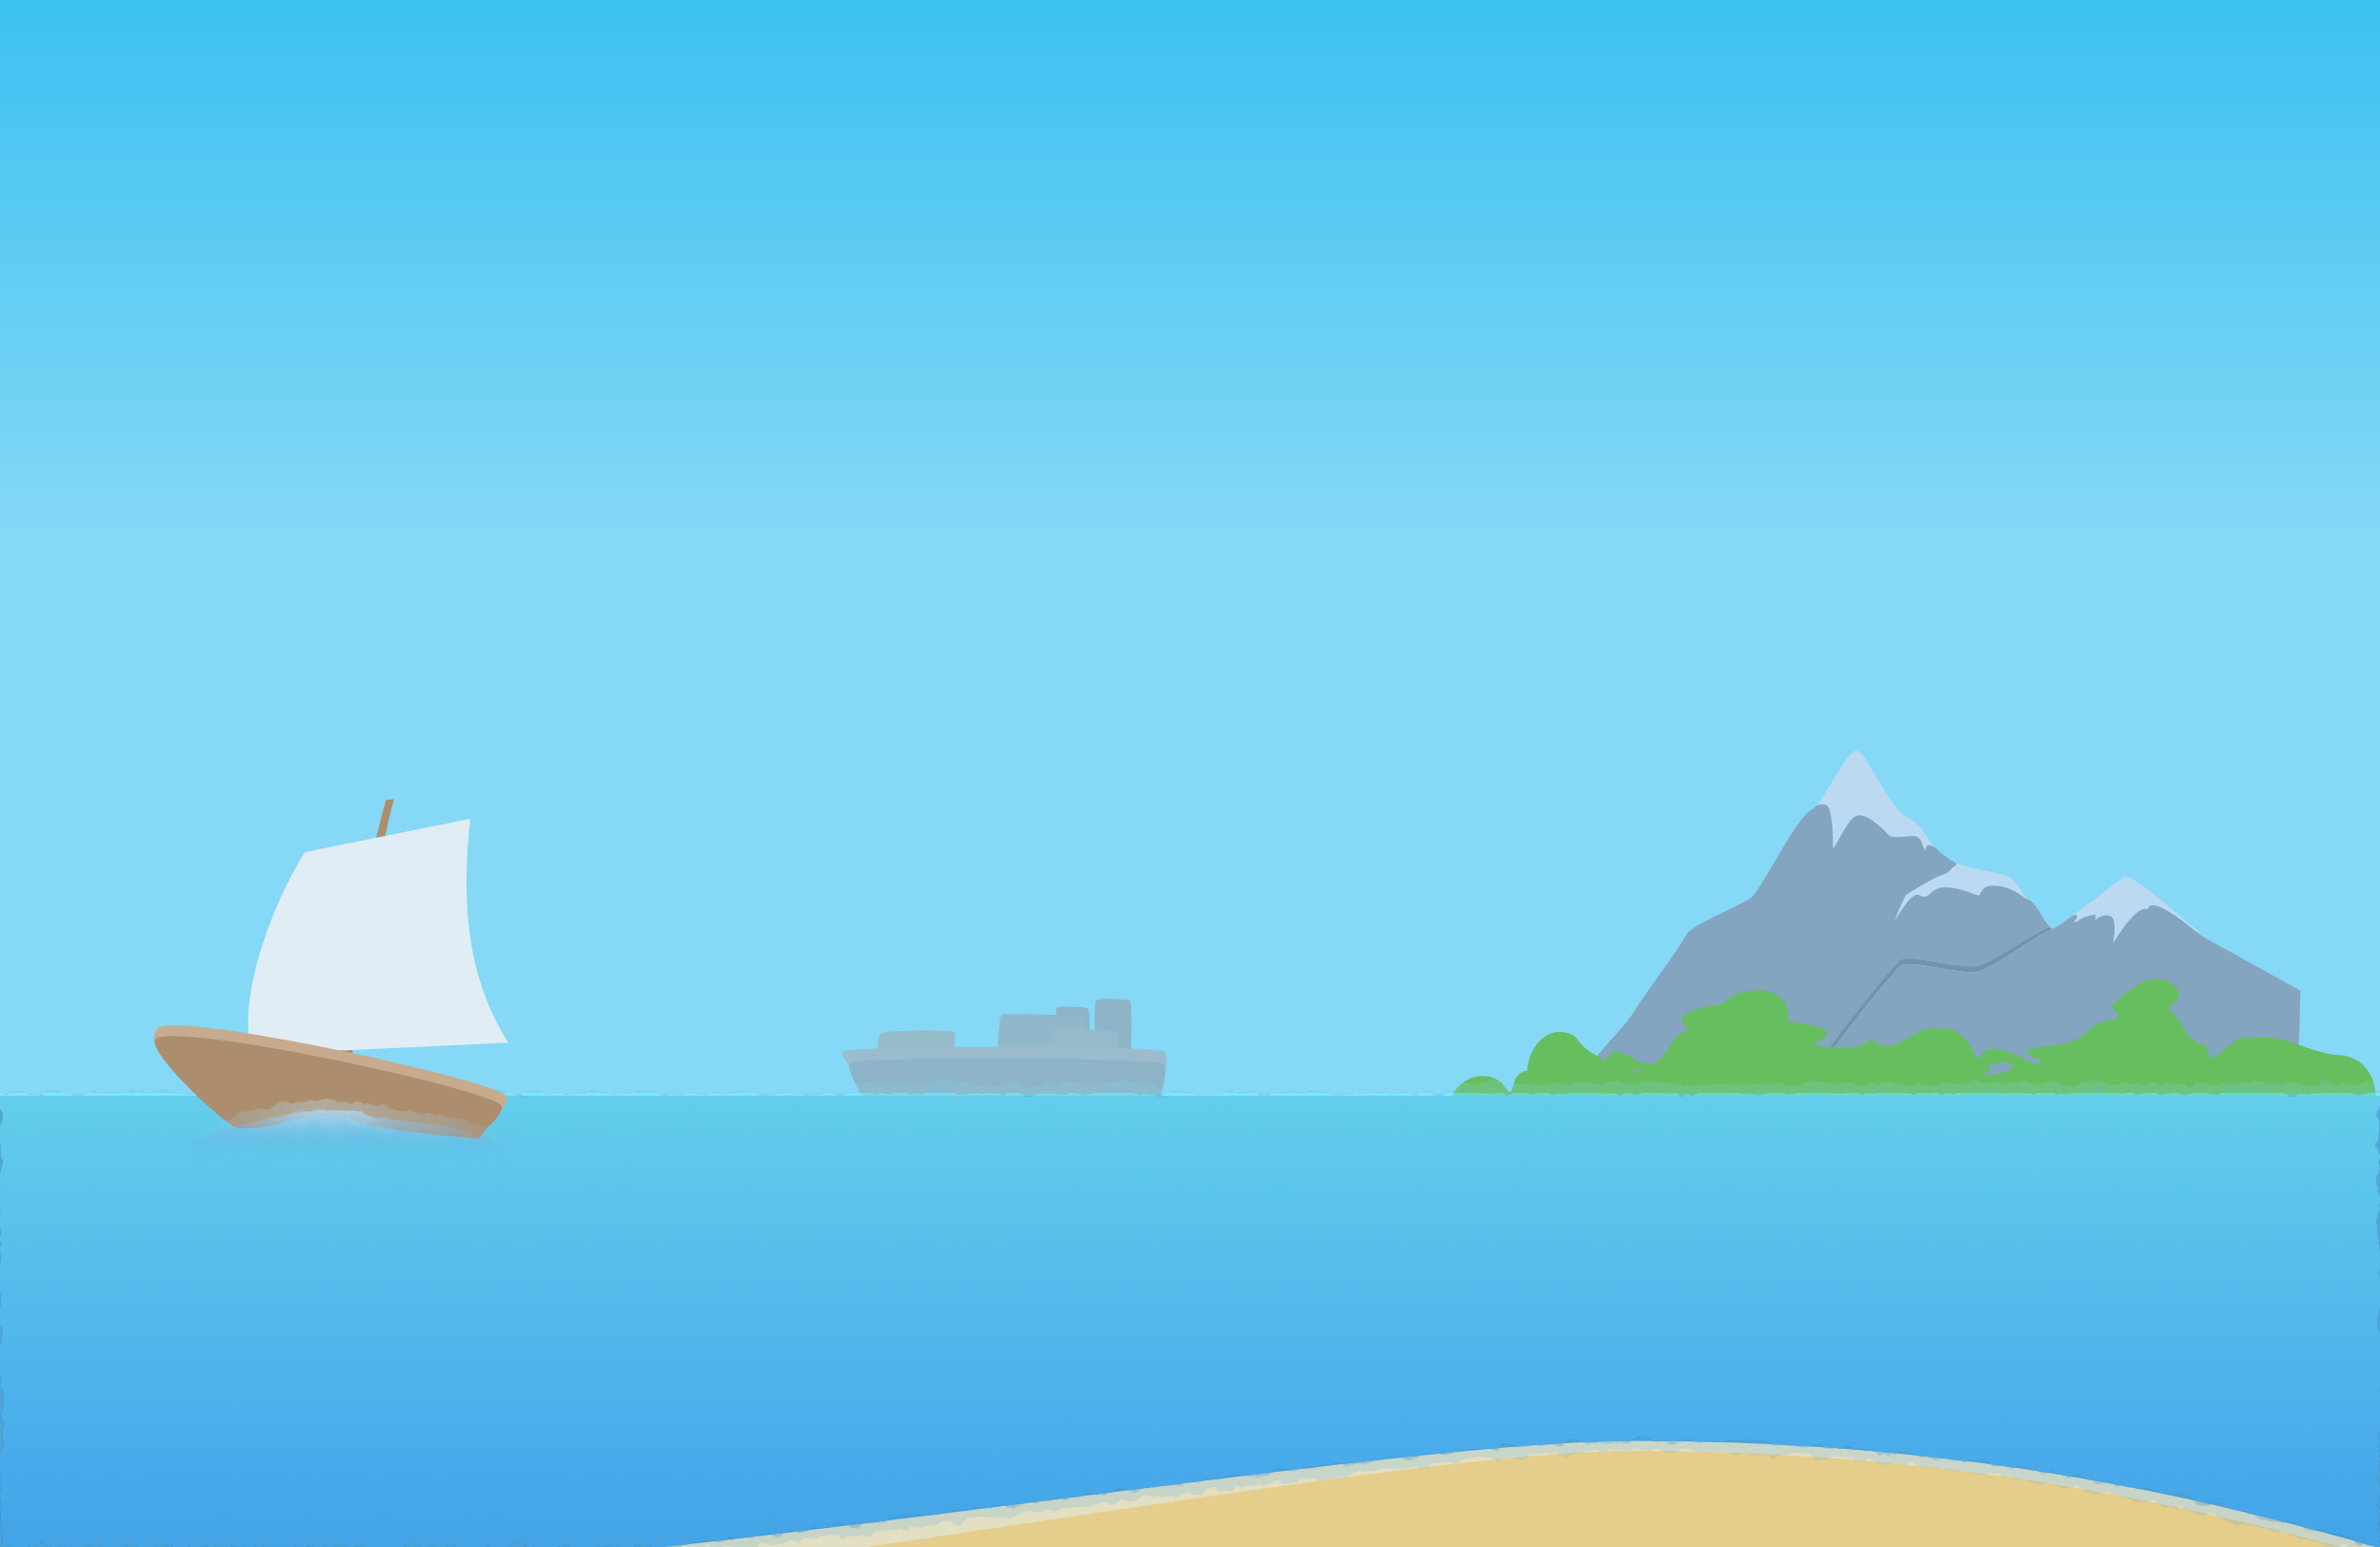
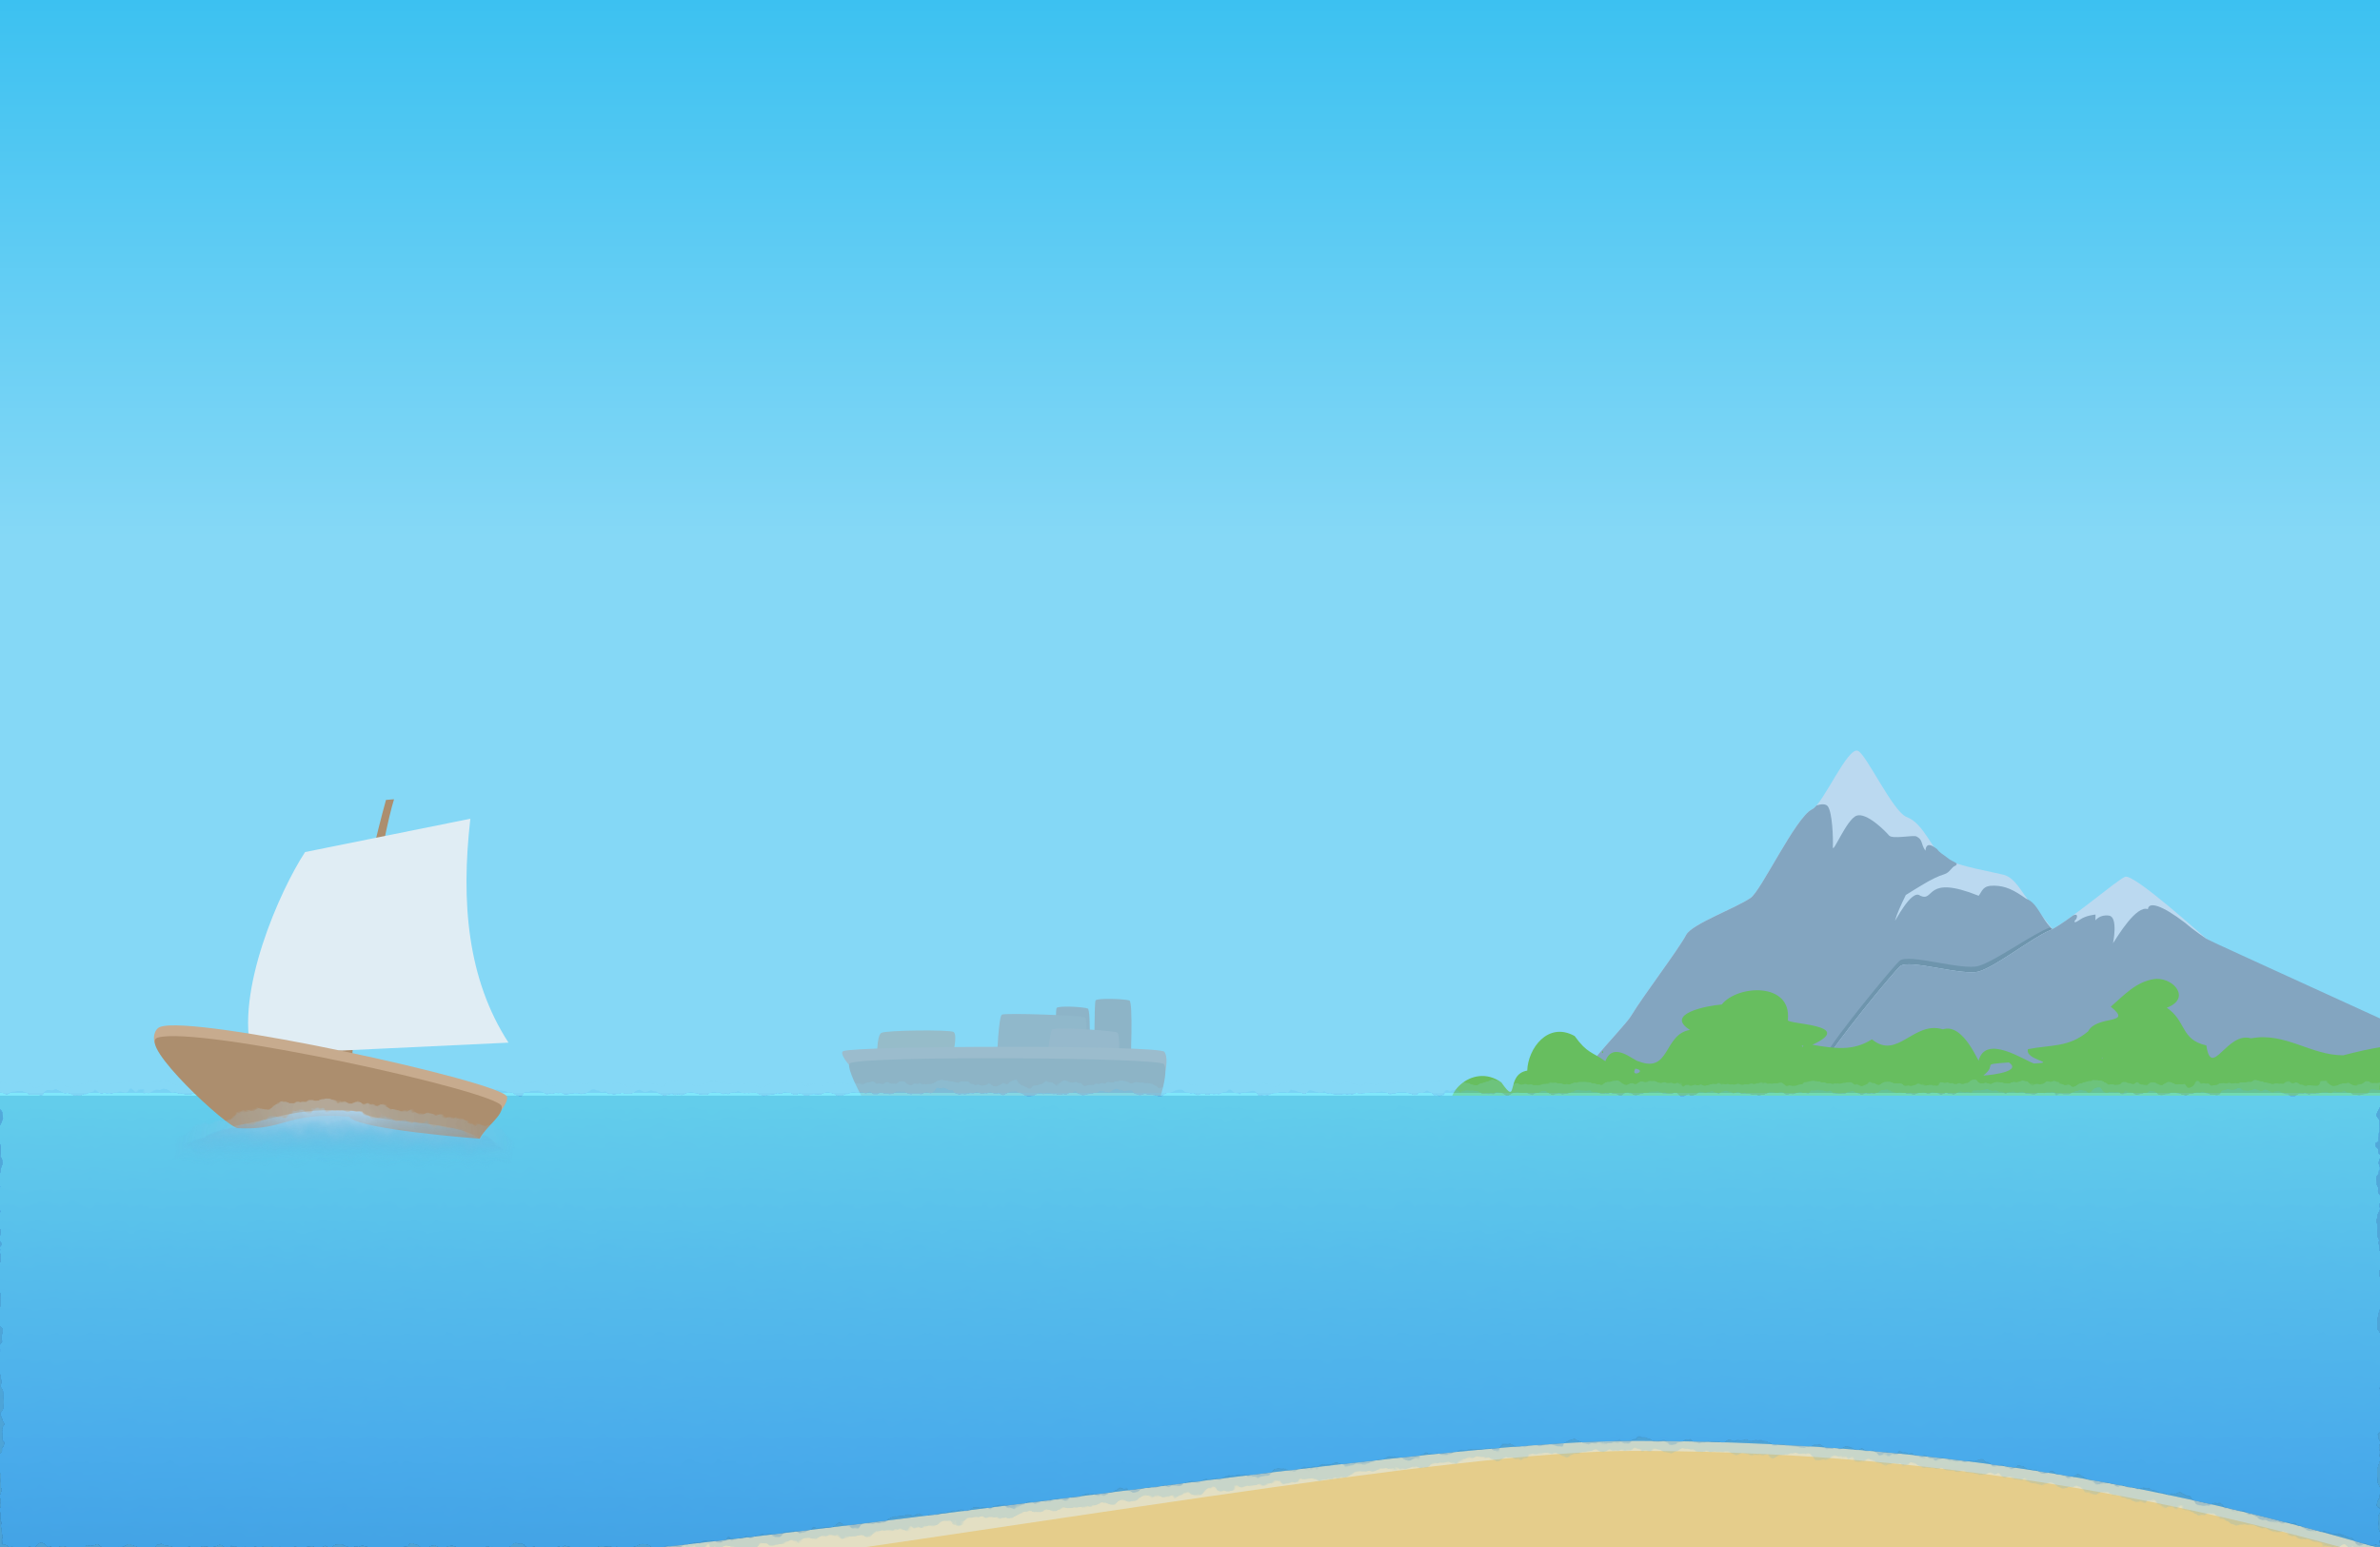
<svg xmlns="http://www.w3.org/2000/svg" xmlns:xlink="http://www.w3.org/1999/xlink" width="1920" height="1248" id="svg2" version="1.1">
  <defs id="defs4">
    <linearGradient id="linearGradient4682">
      <stop style="stop-color:#daecf7;stop-opacity:1" offset="0" id="stop4684" />
      <stop style="stop-color:#4ba2d6;stop-opacity:0;" offset="1" id="stop4686" />
    </linearGradient>
    <linearGradient id="linearGradient4610">
      <stop style="stop-color:#3cc1f1;stop-opacity:1" offset="0" id="stop4612" />
      <stop style="stop-color:#85d8f6;stop-opacity:1" offset="1" id="stop4614" />
    </linearGradient>
    <linearGradient xlink:href="#linearGradient4610" id="linearGradient4616" x1="924.365" y1="0" x2="924.365" y2="433.515" gradientUnits="userSpaceOnUse" />
    <linearGradient id="linearGradient5805-6">
      <stop style="stop-color:#85d8f6;stop-opacity:1" offset="0" id="stop5807-1" />
      <stop style="stop-color:#4ba2d6;stop-opacity:1;" offset="1" id="stop5809-8" />
    </linearGradient>
    <filter y="-0.2" height="1.4" color-interpolation-filters="sRGB" id="filter4643-7">
      <feMorphology radius="7" operator="dilate" result="result8" in="SourceGraphic" id="feMorphology4645-9" />
      <feComposite k4="0" k2="0" in2="result8" result="result10" in="SourceGraphic" operator="arithmetic" k1="0.5" k3="0.5" id="feComposite4647-2" />
      <feTurbulence result="result11" type="fractalNoise" numOctaves="3" baseFrequency="0.07" id="feTurbulence4649-0" />
      <feDisplacementMap yChannelSelector="A" result="result12" in2="result11" in="result10" xChannelSelector="R" scale="10" id="feDisplacementMap4651-2" />
      <feComposite k4="0" operator="arithmetic" result="result13" in="SourceGraphic" in2="result12" k1="0.25" k2="0.25" k3="0.75" id="feComposite4653-3" />
    </filter>
    <linearGradient xlink:href="#linearGradient4682" id="linearGradient4688" x1="282.807" y1="434.644" x2="282.26" y2="477.598" gradientUnits="userSpaceOnUse" gradientTransform="translate(-962.918,-355.9878)" />
    <linearGradient xlink:href="#linearGradient5805-6" id="linearGradient3046" gradientUnits="userSpaceOnUse" gradientTransform="translate(1.999999,-4.863341e-8)" x1="980.014" y1="413.97" x2="980.014" y2="755.023" />
  </defs>
  <g id="layer3" style="display:inline">
    <rect style="color:#000000;display:inline;overflow:visible;visibility:visible;opacity:1;fill:url(#linearGradient4616);fill-opacity:1;fill-rule:nonzero;stroke:none;stroke-width:0.5;marker:none;enable-background:accumulate" id="rect4608" width="1920" height="1248" x="0" y="0" />
    <rect style="color:#000000;fill:#e5cd8b;fill-opacity:1;fill-rule:nonzero;stroke:none;stroke-width:0.5;marker:none;visibility:visible;display:inline;overflow:visible;enable-background:accumulate" id="rect4620" width="1920" height="330.466" x="0" y="917.534" />
    <g id="g3048" transform="translate(-857.8724,757.9757)">
      <path id="path4660" d="m 2085.43,181.284 c 39.881,-71.593 81.213,-107.902 88.475,-119.994 9.418,-15.683 37.979,-53.15 44.299,-65.16 4.546,-8.639 39.881,-21.398 51.968,-29.764 8.57,-5.932 36.384,-65.16 49.576,-71.455 8.978,-4.284 28.642,-50.935 36.998,-47.158 6.964,3.148 28.144,49.137 39.268,53.343 14.603,5.522 20.692,28.268 31.66,34.071 11.039,5.84 37.331,10.195 46.554,12.549 9.672,2.468 15.14,15.365 21.214,22.047 6.074,6.682 5.614,5.826 18.806,22.447 13.191,16.621 29.635,81.174 46.999,97.022 17.364,15.848 36.2,62.178 32.825,87.966 -3.375,25.788 -510.113,10.216 -510.113,10.216 z" style="fill:#bbd9f0;fill-opacity:1;stroke:none" />
      <path id="path4660-3" d="m 2328.495,-109.126 c -1.498,-0.033 -3.259,0.313 -5.156,0.906 -1.315,1.523 -2.539,2.622 -3.594,3.125 -13.192,6.295 -40.992,65.537 -49.562,71.469 -12.087,8.366 -47.423,21.111 -51.969,29.75 -6.32,12.01 -34.894,49.474 -44.313,65.156 -7.262,12.092 -48.587,48.407 -88.469,120 l -1.469,6.125 c 0,0 506.719,15.569 510.094,-10.219 3.375,-25.788 -15.449,-72.121 -32.812,-87.969 -17.364,-15.848 -33.809,-80.379 -47,-97 -10.046,-8.974 -12.17,-21.653 -21.87,-25.205 -9.905,-7.013 -16.537,-10.321 -25.756,-10.497 -9.219,-0.176 -9.397,3.968 -12.494,8.153 -43.851,-17.609 -35.201,5.286 -47.128,-0.015 -7.056,-6.245 -21.152,22.701 -20.3,19.806 1.568,-5.329 4.439,-11.914 8.649,-20.426 9.093,-5.52 21.045,-13.716 30.914,-16.692 4.912,-1.481 5.812,-6.024 9.318,-7.014 2.785,-2.583 -1.972,-2.305 -6.832,-6.423 -2.421,-2.051 -5.828,-3.624 -8.157,-6.844 -5.173,-4.142 -8.842,-5.064 -9.469,1.264 -3.941,-5.873 -1.798,-8.706 -7.185,-11.527 -2.863,-1.328 -19.468,2.461 -22.159,-0.8 -2.69,-3.26 -18.159,-18.971 -26.25,-15.906 -8.091,3.065 -19.41,31.868 -19.062,25.094 0.347,-6.775 -0.375,-27.709 -4.063,-32.687 -0.807,-1.089 -2.187,-1.588 -3.906,-1.625 z" style="fill:#83a5c0;fill-opacity:1;stroke:none" />
      <path id="path4687-7" d="m 2713.575,41.261 c -3.374,-1.905 -68.596,-38.102 -75.406,-41.636 -3.221,-2.513 -85.818,1.465 -93.133,3.93 -6.062,2.043 -22.691,-6.436 -33.654,-13.245 -13.653,4.995 -43.968,27.116 -57.403,30.989 -13.442,3.875 -56.972,-10.5 -63.718,-4.114 -7.496,7.097 -53.809,64 -58.626,74.63 -4.816,10.63 -40.74,57.622 -30.77,64.415 9.97,6.792 394.212,25.042 402.311,21.591 8.099,-3.451 10.4,-136.56 10.4,-136.56 z" style="fill:#6e95ad;fill-opacity:1;stroke:none" />
      <path id="path4687" d="m 2713.575,41.261 c -3.374,-1.905 -68.596,-38.102 -75.406,-41.636 -3.221,-2.513 -58.55,-52.771 -65.866,-50.306 -6.062,2.043 -47.49,37.743 -60.926,43.293 -13.437,5.55 -43.596,29.232 -57.031,33.105 -13.442,3.875 -56.973,-10.5 -63.718,-4.114 -7.496,7.097 -53.809,64 -58.626,74.63 -4.816,10.63 -40.74,57.622 -30.77,64.415 9.97,6.792 393.844,20.625 401.943,17.174 8.099,-3.451 10.4,-136.56 10.4,-136.56 z" style="fill:#bbd9f0;fill-opacity:1;stroke:none" />
-       <path id="path4687-5" d="m 2590.618,-24.521 c -9.312,-3.459 -24.352,21.784 -28.116,27.457 0,0 4.325,-21.049 -3.159,-22.239 -7.484,-1.191 -11.031,3.812 -11.031,3.812 l 0.062,-4.688 c 0,0 -7.646,0.647 -12.344,3.969 -4.252,3.007 -6.719,3.125 -6.719,3.125 0,0 3.289,3.222 2.183,-2.322 1.471,0.102 4.184,-6.796 -1.406,-3.938 -7.666,5.621 -14.55,10.247 -18.719,11.969 -13.437,5.55 -43.596,29.221 -57.031,33.094 -13.442,3.875 -56.973,-10.511 -63.719,-4.125 -7.496,7.097 -53.809,63.995 -58.625,74.625 -4.816,10.63 -40.72,57.645 -30.75,64.438 9.97,6.792 393.839,20.608 401.938,17.156 8.099,-3.451 10.406,-136.563 10.406,-136.563 -3.374,-1.905 -68.596,-38.091 -75.406,-41.625 -0.947,-0.738 -9.968,-6.566 -17.372,-13 -19.337,-14.831 -29.498,-17.334 -30.192,-11.145 z" style="fill:#83a5c0;fill-opacity:1;stroke:none" />
-       <path id="path4329" d="m 2597.588,31.687 c -0.474,0.01 -0.961,0.048 -1.438,0.094 -15.342,2.09 -25.199,13.635 -35.5,22.344 18.777,15.033 -11.113,6.382 -18.25,19.906 -15.528,13.162 -30.195,10.734 -48.5,14.375 -2.927,8.962 25.122,10.816 4.781,11.562 -8.55,-3.032 -38.443,-23.374 -44.469,-2.812 0.92,5.474 -11.786,-30.423 -28.938,-24.75 -23.773,-7.156 -36.646,25.18 -57.25,8.062 -15.287,9.646 -29.492,7.479 -48.062,4.406 35.889,-16.603 -20.977,-16.397 -19.813,-20 3.382,-30.846 -40.746,-28.39 -53.281,-12.5 -11.952,0.931 -46.371,7.572 -25.688,20.5 -21.265,3.486 -15.847,35.01 -41.031,25.5 -4.499,-0.505 -20.825,-17.02 -27.219,-0.219 -10.587,-7.667 -14.618,-6.201 -24.75,-20.344 -21.699,-12.046 -37.737,10.323 -38.25,27.906 -17.942,2.789 -6.509,30.047 -20.844,9.531 -24.4,-17.424 -50.703,13.608 -36.938,23.594 -18.471,8.535 16.492,22.878 28.125,18.75 64.483,6.972 697.815,11.871 709.75,-4.625 9.066,-20.708 6.691,-54.414 -21.844,-59.594 -26.435,-0.033 -46.763,-18.922 -74.375,-13.688 -19.34,-5.948 -31.932,33.481 -36.031,5.688 -20.865,-4.544 -16.061,-19.729 -31.937,-30.406 19.391,-7.127 6.436,-23.601 -8.25,-23.281 z m -285.781,53.812 c 0.202,0.003 0.499,0.105 0.938,0.375 -0.74,1.501 -1.812,-0.387 -0.938,-0.375 z m -161.094,4.219 c -1.517,2.427 1.517,2.428 0,0 z m 402.844,5.469 c 2.028,0.017 -0.677,0.966 0,0 z m -75.125,3.938 c 13.002,8.61 -24.453,11.052 -20.469,10.469 12.095,-9.575 -3.88,-8.678 20.469,-10.469 z m -301.25,4.969 c 10.182,1.706 -4.624,7.861 0,0 z" style="color:#000000;fill:#67be5f;fill-opacity:1;fill-rule:nonzero;stroke:none;stroke-width:0.5;marker:none;visibility:visible;display:inline;overflow:visible;enable-background:accumulate" />
+       <path id="path4687-5" d="m 2590.618,-24.521 c -9.312,-3.459 -24.352,21.784 -28.116,27.457 0,0 4.325,-21.049 -3.159,-22.239 -7.484,-1.191 -11.031,3.812 -11.031,3.812 l 0.062,-4.688 c 0,0 -7.646,0.647 -12.344,3.969 -4.252,3.007 -6.719,3.125 -6.719,3.125 0,0 3.289,3.222 2.183,-2.322 1.471,0.102 4.184,-6.796 -1.406,-3.938 -7.666,5.621 -14.55,10.247 -18.719,11.969 -13.437,5.55 -43.596,29.221 -57.031,33.094 -13.442,3.875 -56.973,-10.511 -63.719,-4.125 -7.496,7.097 -53.809,63.995 -58.625,74.625 -4.816,10.63 -40.72,57.645 -30.75,64.438 9.97,6.792 393.135,17.281 401.938,17.156 135.905,-1.93 98.653,-103.09 98.653,-103.09 -3.374,-1.905 -156.843,-71.564 -163.653,-75.098 -0.947,-0.738 -9.968,-6.566 -17.372,-13 -19.337,-14.831 -29.498,-17.334 -30.192,-11.145 z" style="fill:#83a5c0;fill-opacity:1;stroke:none" />
+       <path id="path4329" d="m 2597.588,31.687 c -0.474,0.01 -0.961,0.048 -1.438,0.094 -15.342,2.09 -25.199,13.635 -35.5,22.344 18.777,15.033 -11.113,6.382 -18.25,19.906 -15.528,13.162 -30.195,10.734 -48.5,14.375 -2.927,8.962 25.122,10.816 4.781,11.562 -8.55,-3.032 -38.443,-23.374 -44.469,-2.812 0.92,5.474 -11.786,-30.423 -28.938,-24.75 -23.773,-7.156 -36.646,25.18 -57.25,8.062 -15.287,9.646 -29.492,7.479 -48.062,4.406 35.889,-16.603 -20.977,-16.397 -19.813,-20 3.382,-30.846 -40.746,-28.39 -53.281,-12.5 -11.952,0.931 -46.371,7.572 -25.688,20.5 -21.265,3.486 -15.847,35.01 -41.031,25.5 -4.499,-0.505 -20.825,-17.02 -27.219,-0.219 -10.587,-7.667 -14.618,-6.201 -24.75,-20.344 -21.699,-12.046 -37.737,10.323 -38.25,27.906 -17.942,2.789 -6.509,30.047 -20.844,9.531 -24.4,-17.424 -50.703,13.608 -36.938,23.594 -18.471,8.535 16.492,22.878 28.125,18.75 64.483,6.972 744.981,11.871 756.917,-4.625 54.688,-87.619 -29.955,-69.844 -69.01,-59.594 -26.435,-0.033 -46.763,-18.922 -74.375,-13.688 -19.34,-5.948 -31.932,33.481 -36.031,5.688 -20.865,-4.544 -16.061,-19.729 -31.937,-30.406 19.391,-7.127 6.436,-23.601 -8.25,-23.281 z m -285.781,53.812 c 0.202,0.003 0.499,0.105 0.938,0.375 -0.74,1.501 -1.812,-0.387 -0.938,-0.375 z m -161.094,4.219 c -1.517,2.427 1.517,2.428 0,0 z m 402.844,5.469 c 2.028,0.017 -0.677,0.966 0,0 z m -75.125,3.938 c 13.002,8.61 -24.453,11.052 -20.469,10.469 12.095,-9.575 -3.88,-8.678 20.469,-10.469 z m -301.25,4.969 c 10.182,1.706 -4.624,7.861 0,0 z" style="color:#000000;display:inline;overflow:visible;visibility:visible;fill:#67be5f;fill-opacity:1;fill-rule:nonzero;stroke:none;stroke-width:0.5;marker:none;enable-background:accumulate" />
    </g>
  </g>
  <g id="layer11" style="display:inline">
    <g id="g3056" transform="translate(1050.456,812.4316)">
      <path id="path4644" d="m -167.634,45.694 c 0,0 29.271,1.086 29.271,0.352 0,-0.733 2.107,-49.945 -0.916,-51.299 -3.023,-1.353 -26.263,-2.221 -27.375,-0.092 -1.112,2.129 -0.979,51.038 -0.979,51.038 z" style="fill:#8db4c7;fill-opacity:1;stroke:none" />
      <path id="path4644-4" d="m -199.068,51.832 c 0,0 27.07,1.396 27.07,0.663 0,-0.733 2.107,-49.945 -0.916,-51.299 -3.023,-1.353 -24.062,-2.531 -25.174,-0.402 -1.112,2.129 -0.979,51.038 -0.979,51.038 z" style="fill:#8db4c8;fill-opacity:1;stroke:none" />
      <path id="path4642" d="m -246.111,40.072 c 1.285,-0.663 71.019,1.05 71.019,1.05 0,0 2.365,-31.151 0,-32.787 -2.365,-1.635 -64.51,-3.778 -67.134,-2.242 -2.624,1.537 -3.885,33.978 -3.885,33.978 z" style="fill:#90b8cb;fill-opacity:1;stroke:none" />
      <path id="path4640" d="m -203.992,43.445 c 2.24,1.403 50.904,5.202 53.81,3.567 2.906,-1.635 3.65,-25.42 0.877,-26.59 -2.773,-1.17 -49.855,-4.963 -52.604,-2.094 -1.42,2.897 -5.028,26.3 -2.083,25.117 z" style="fill:#96b9cc;fill-opacity:1;stroke:none" />
      <path id="path4638" d="m -342.885,41.867 c 3.243,1.403 56.638,1.579 58.949,0.226 2.311,-1.353 6.313,-20.168 2.687,-22.058 -3.627,-1.889 -54.476,-1.438 -58.299,0.818 -3.822,2.256 -3.337,21.014 -3.337,21.014 z" style="fill:#96bcc9;fill-opacity:1;stroke:none" />
      <path id="path4618" d="m -118.535,72.845 c 3.431,-0.409 13.042,-29.541 7.394,-36.756 -4.356,-5.564 -250.201,-5.006 -259.175,-0.493 -2.509,1.262 1.614,7.444 5.506,11.935 5.087,5.868 246.275,25.314 246.275,25.314 z" style="fill:#9bbccd;fill-opacity:1;stroke:none" />
      <path id="path4618-4" d="m -124.511,95.544 c 3.431,-0.409 18.635,-42.301 12.987,-49.515 -4.356,-5.564 -242.456,-6.864 -253.356,-0.705 -4.971,2.809 20.835,51.01 28.558,51.827 7.723,0.818 211.811,-1.607 211.811,-1.607 z" style="fill:#8db4c6;fill-opacity:1;stroke:none" />
    </g>
  </g>
  <g id="layer5" style="display:inline" />
  <g id="layer4" style="display:inline">
    <g id="g3041" transform="matrix(1,0,0,1.100856,-46.68695,429.4701)">
      <path id="rect4622-6" d="m -173.432,572.772 2236.075,0 c 110.822,18.624 164.764,255.903 -4.121,205.086 C 1889.637,727.042 1660.565,673.102 1364.605,673.102 c -295.959,0 -1382.605,228.698 -1558.038,85.407 -175.432,-143.291 20,-185.737 20,-185.737 z" style="opacity:0.5;color:#000000;fill:#e1f1fb;fill-opacity:1;fill-rule:nonzero;stroke:none;stroke-width:0.5;marker:none;visibility:visible;display:inline;overflow:visible;enable-background:accumulate" />
      <path id="rect4622" d="m -173.432,412.772 2236.075,0 c 110.822,18.007 148.885,402.114 -20,352.982 -168.885,-49.132 -382.078,-100 -678.038,-100 -295.959,0 -1382.605,198.54 -1558.038,60 -175.432,-138.54 20,-312.982 20,-312.982 z" style="color:#000000;fill:#4ba2d6;fill-opacity:1;fill-rule:nonzero;stroke:none;stroke-width:0.5;marker:none;visibility:visible;display:inline;overflow:visible;enable-background:accumulate" />
      <path id="rect4622-0" d="m -173.432,410.772 2236.075,0 c 110.822,18.007 148.885,404.114 -20,354.982 -168.885,-49.132 -382.078,-100 -678.038,-100 -295.959,0 -1382.605,198.54 -1558.038,60 -175.432,-138.54 20,-314.982 20,-314.982 z" style="opacity:0.514;color:#000000;fill:url(#linearGradient3046);fill-opacity:1;fill-rule:nonzero;stroke:none;stroke-width:0.5;marker:none;visibility:visible;display:inline;overflow:visible;filter:url(#filter4643-7);enable-background:accumulate" />
    </g>
  </g>
  <g id="layer10" style="display:inline;opacity:1">
    <g id="g3065" transform="translate(960,811.1854)">
      <path id="path4579" d="m -648.608,-165.865 6.485,-0.536 c -8.595,27.134 -29.041,140.161 -34.558,217.009 l -11.154,-2.143 c 7.624,-75.838 23.259,-156.671 39.226,-214.33 z" style="fill:#ac8e6e;fill-opacity:1;stroke:none" />
      <path id="path4577" d="m -713.87,-123.822 133.312,-26.872 c -7.704,67.223 -2.424,129.377 30.767,180.634 l -206.814,9.756 c -14.457,-49.98 22.735,-133.187 42.735,-163.518 z" style="fill:#e0edf4;fill-opacity:1;stroke:none" />
      <path id="path4575-5" d="m -573.031,107.443 c 4.121,-8.972 23.987,-26.568 22.015,-33.88 -3.218,-11.927 -252.736,-66.603 -279.87,-56.271 -4.91,1.87 -6.662,10.521 -2.998,15.141 2.332,2.941 111.715,42.033 159.557,44.03 47.843,1.997 101.297,30.98 101.297,30.98 z" style="fill:#c7ab8e;fill-opacity:1;stroke:none" />
      <path id="path4575-9" d="m -573.031,107.443 c 4.121,-8.972 19.641,-19.006 17.668,-26.317 -3.218,-11.927 -244.573,-65.121 -277.371,-55.241 -16.696,5.029 56.03,72.644 64.614,73.065 39.453,1.933 37.875,-13.307 89.739,-9.346 6.171,10.471 105.351,17.84 105.351,17.84 z" style="fill:#ac8e6e;fill-opacity:1;stroke:none" />
      <path id="path4575-9-5" d="m -573.031,107.443 c 4.121,-8.972 26.968,15.426 16.123,9.847 -10.535,-5.42 -108.853,60.632 -173.109,55.028 -64.255,-5.604 -70.058,-60.028 -78.436,-58.232 -17.05,3.655 30.814,-15.67 39.269,-17.211 39.276,-7.16 49.484,-15.421 101.347,-11.46 5.553,10.015 73.036,5.88 94.805,22.027 z" style="fill:url(#linearGradient4688);fill-opacity:1;stroke:none;filter:url(#filter4643-7)" />
    </g>
  </g>
</svg>
